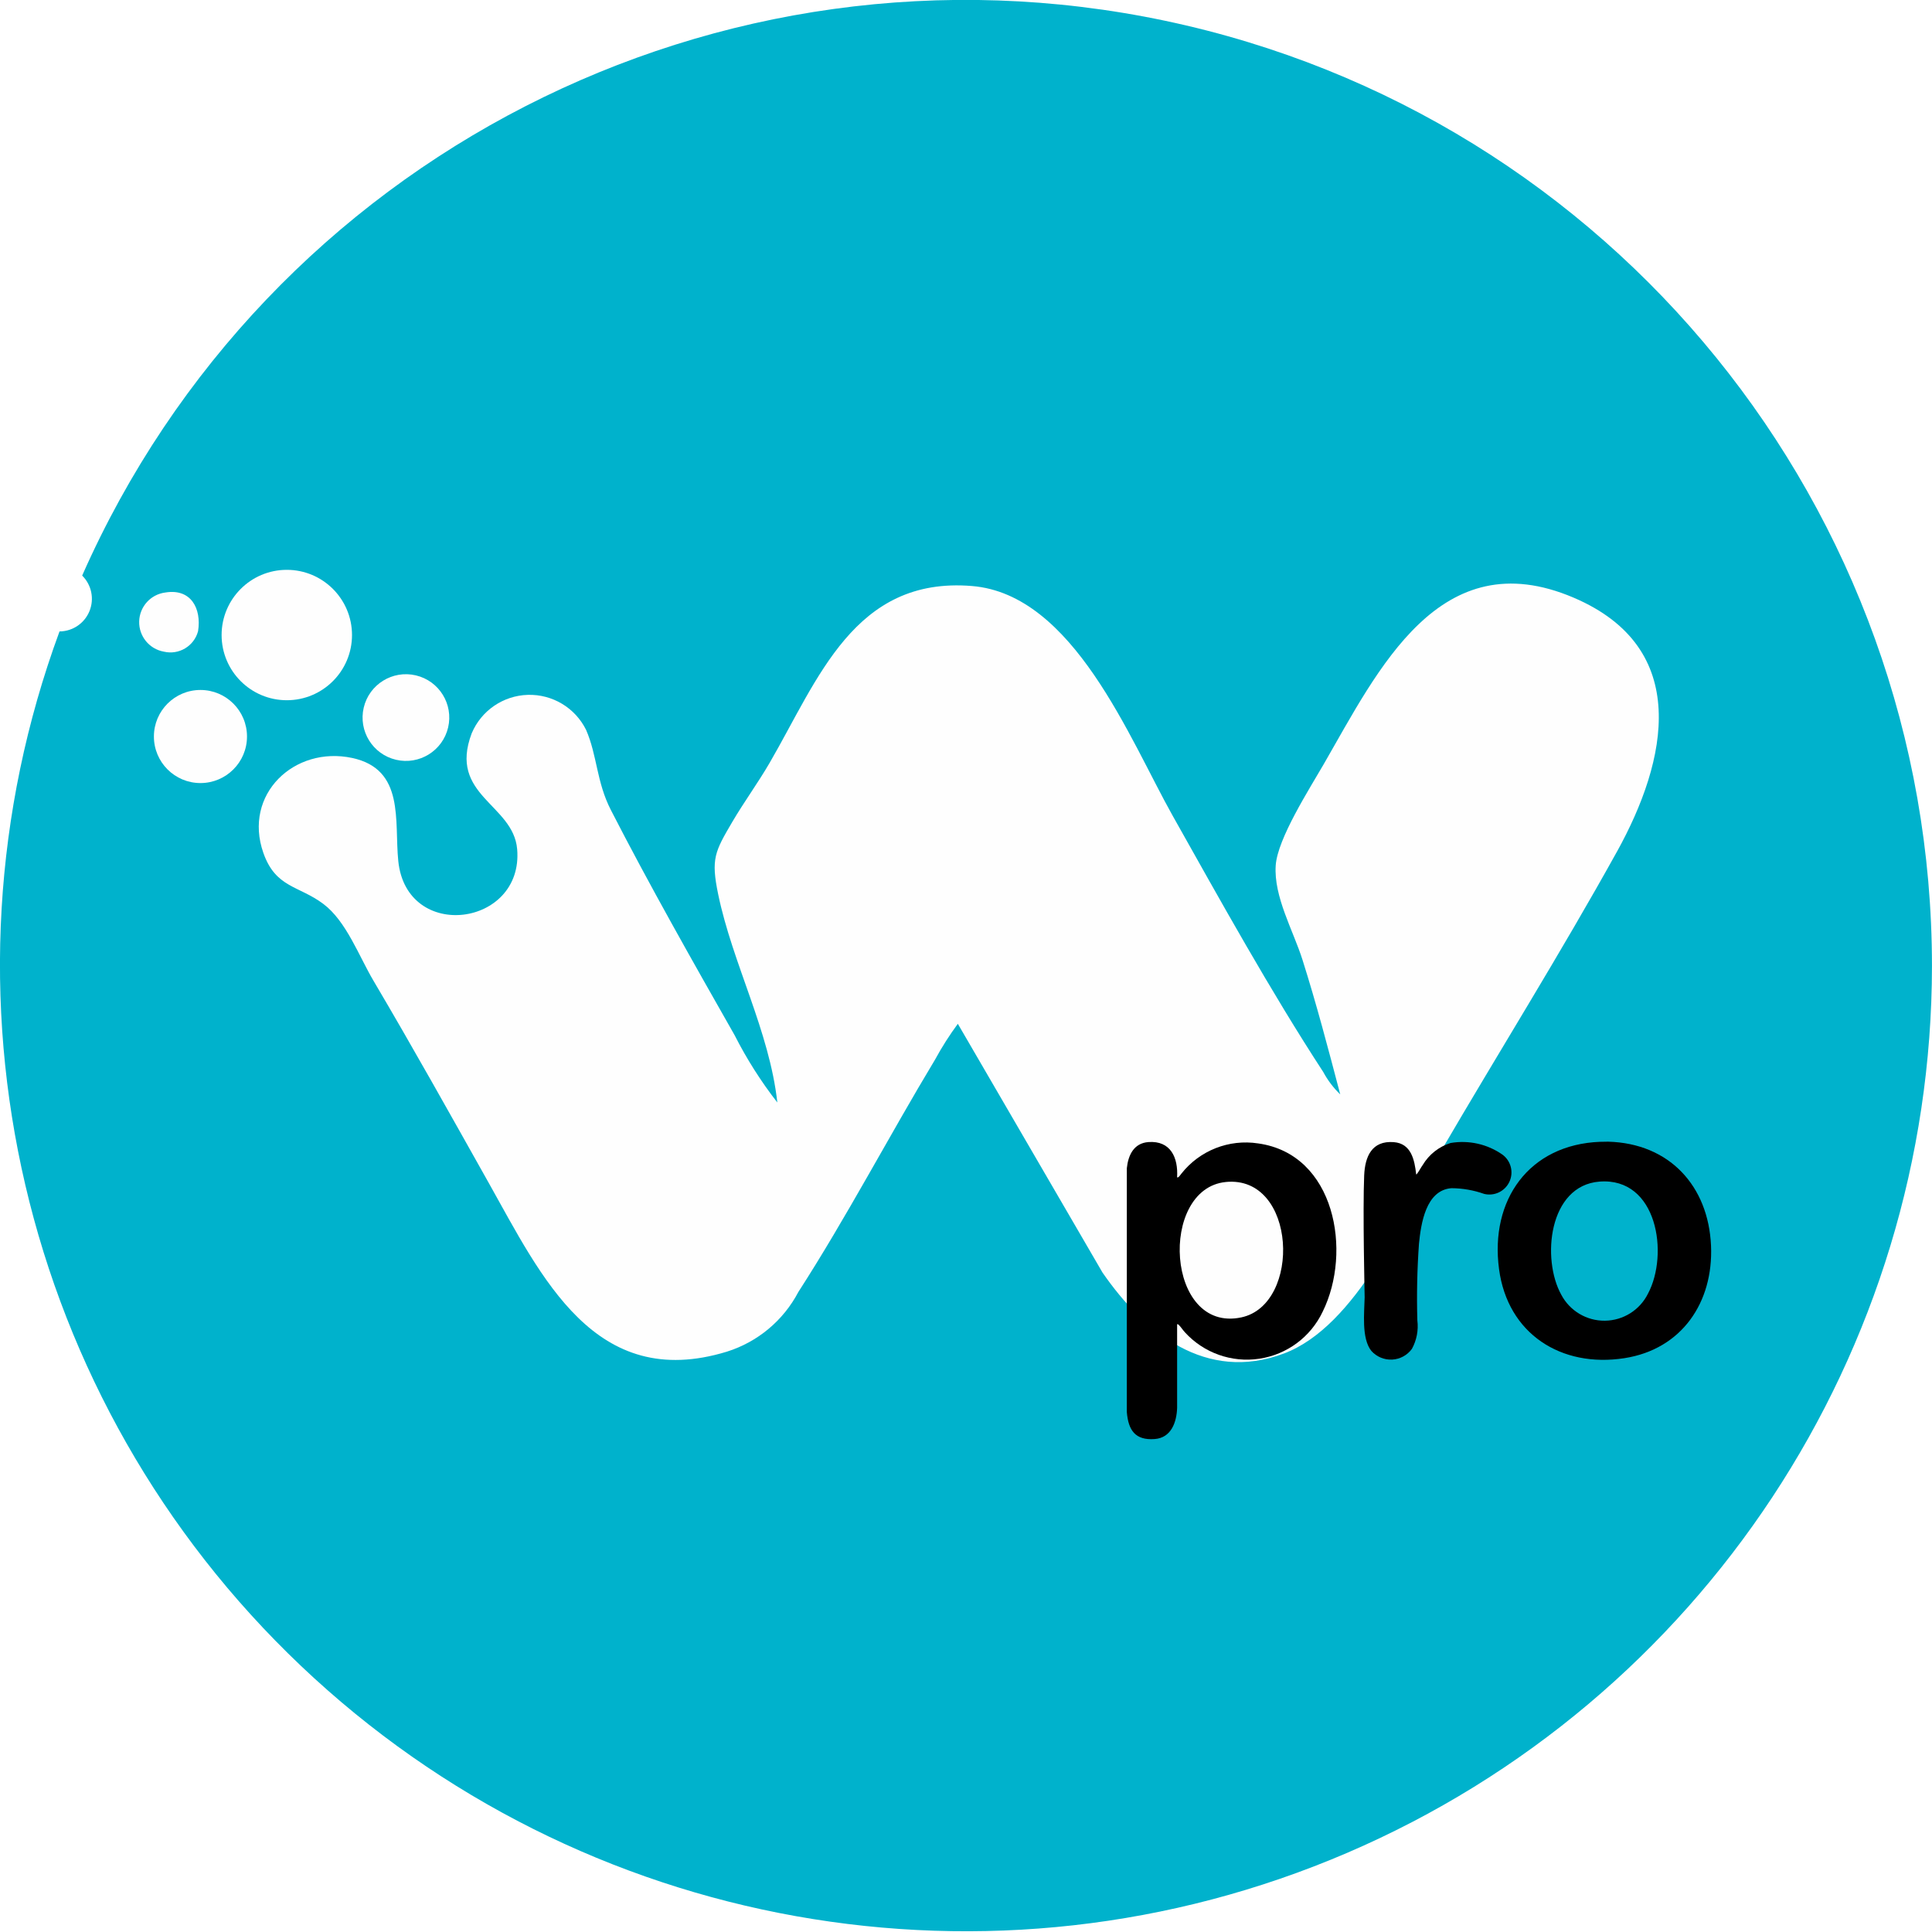
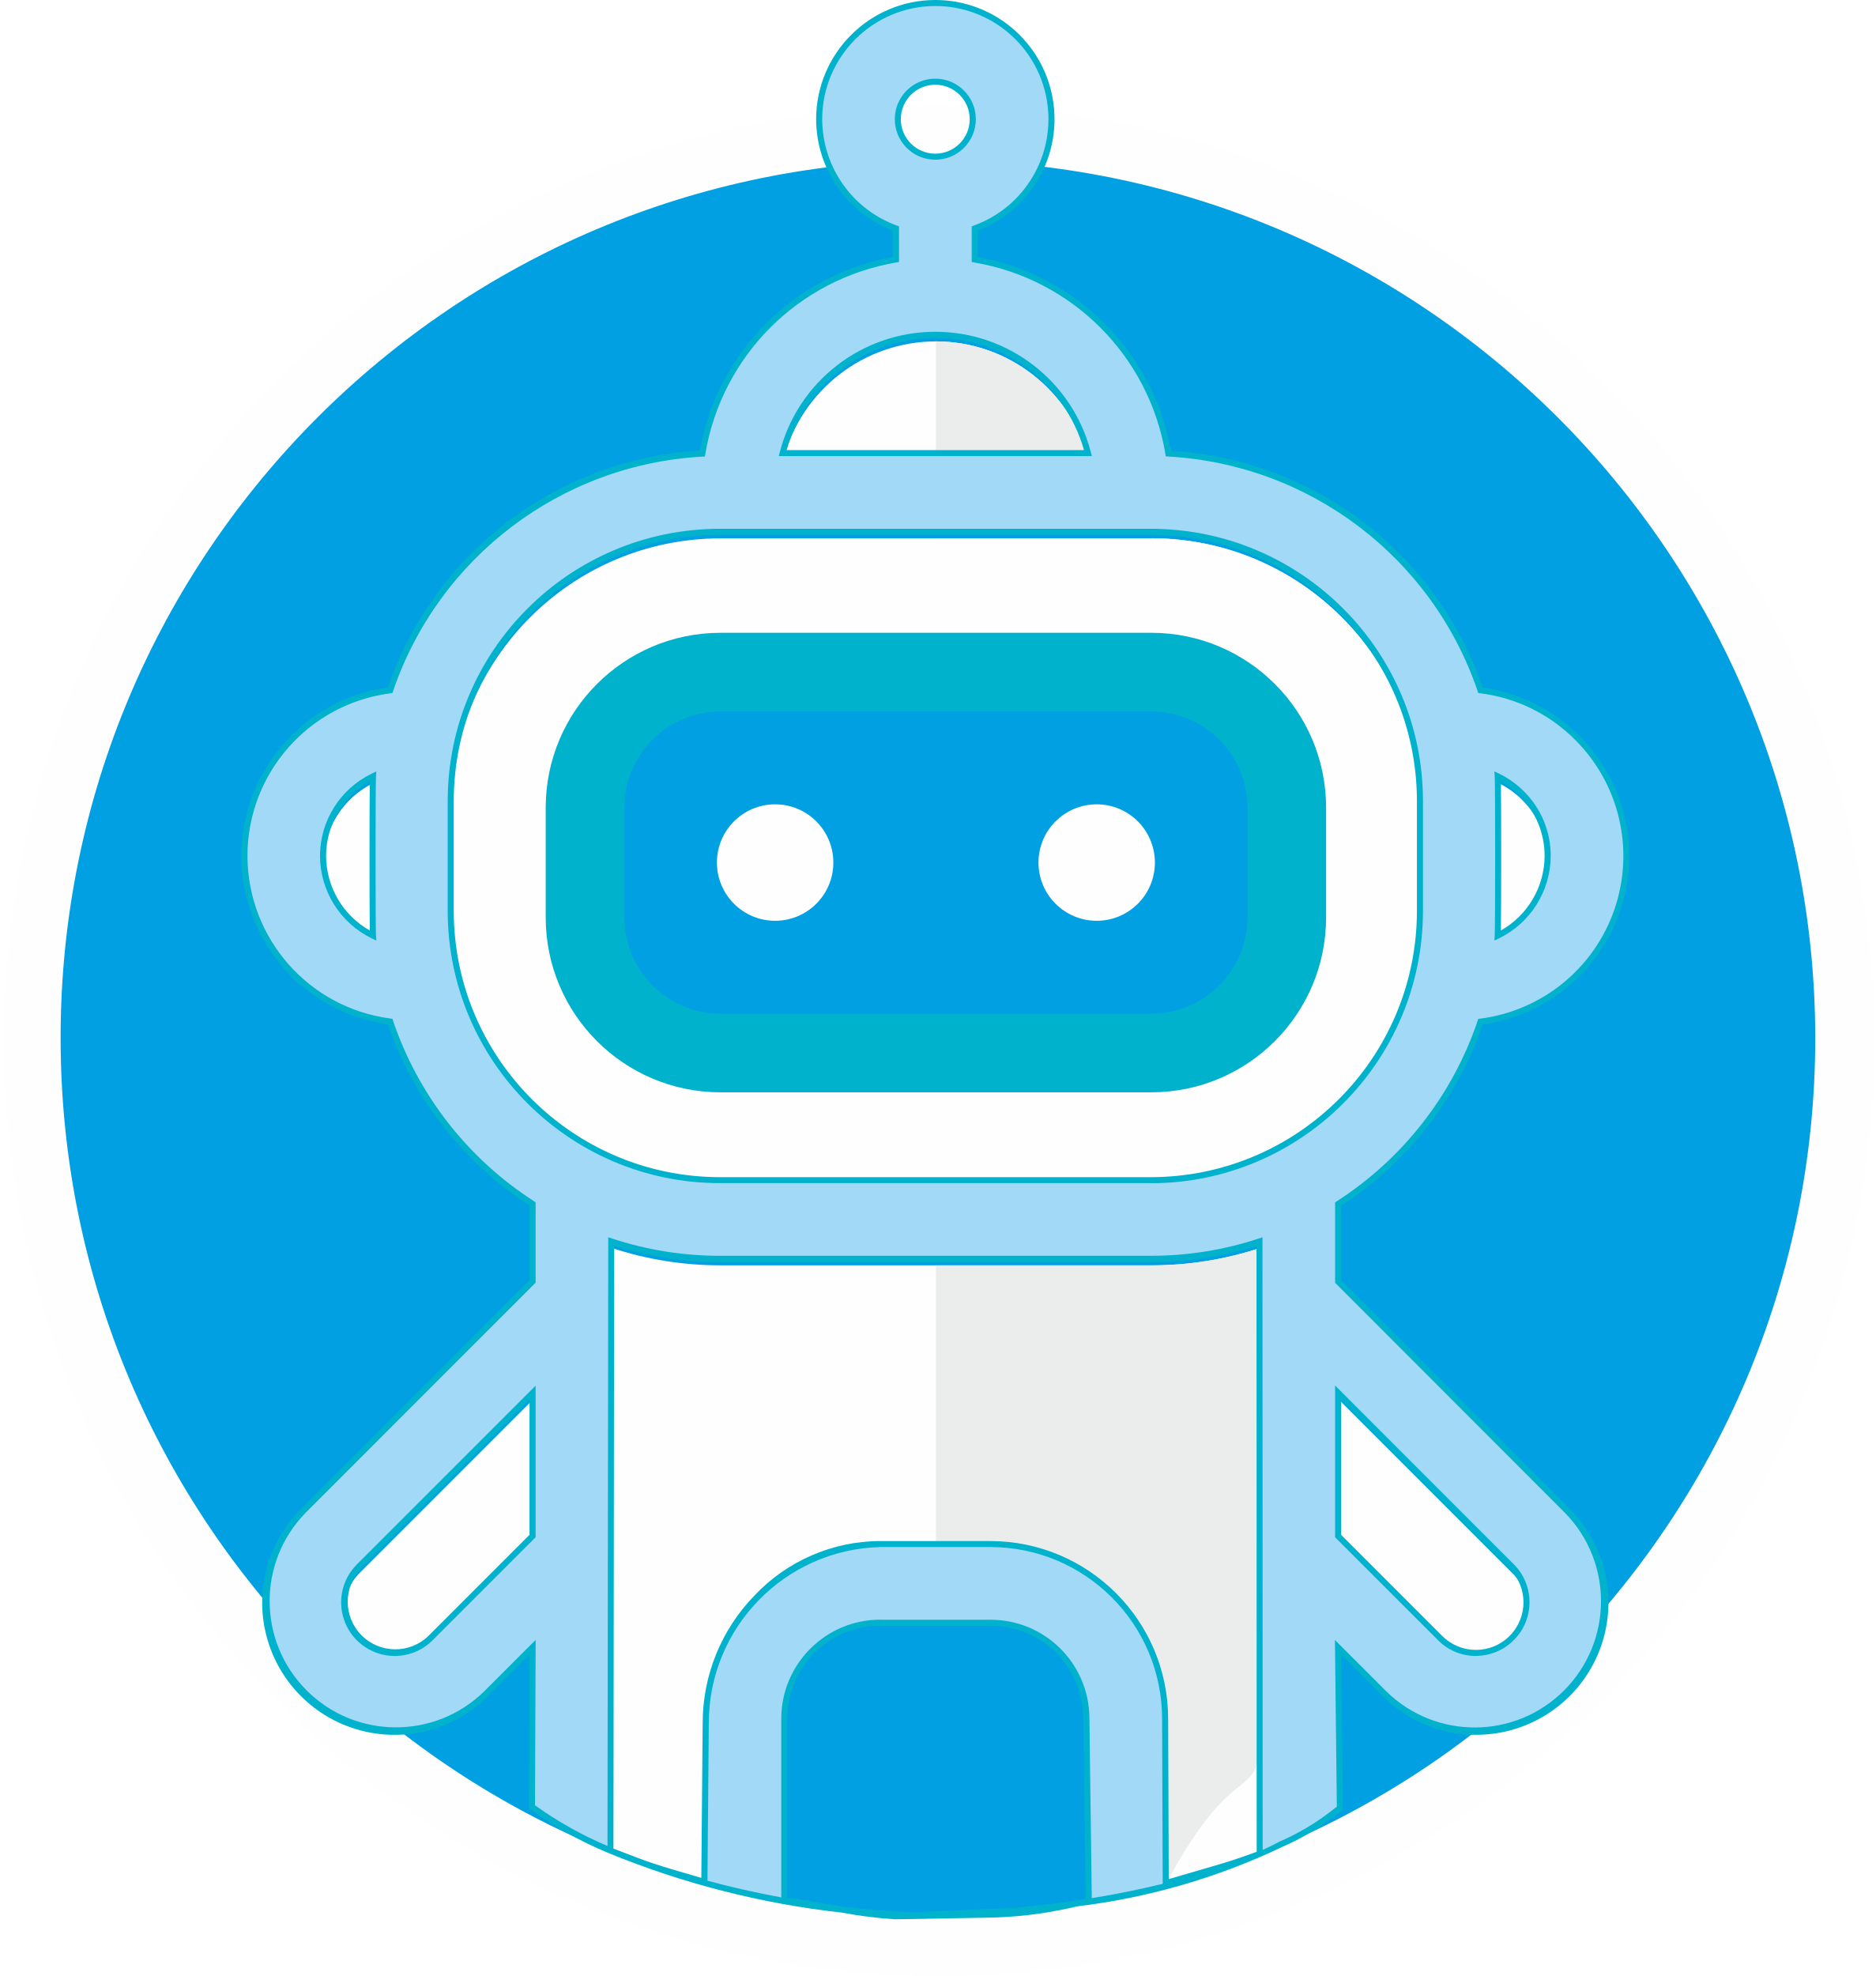
- <svg xmlns="http://www.w3.org/2000/svg" id="loginlogo" width="119" height="119.002" viewBox="0 0 119 119.002">
-   <g id="Workings_Pro">
-     <g id="Group_5628" data-name="Group 5628">
-       <path id="Path_29308" data-name="Path 29308" d="M134,74.5A59.5,59.5,0,1,1,18.666,53.893a2.009,2.009,0,0,0,1.395-3.44A59.509,59.509,0,0,1,134,74.5Z" transform="translate(-15 -15)" fill="#00b2cc" />
-       <g id="Group_5627" data-name="Group 5627" transform="translate(8.571 35.099)">
-         <path id="Path_29309" data-name="Path 29309" d="M63.73,209.289a1.762,1.762,0,0,1-2.111,1.258,1.843,1.843,0,0,1,.1-3.643C63.28,206.648,63.953,207.873,63.73,209.289Z" transform="translate(-60.101 -205.508)" fill="#fefefe" />
-         <path id="Path_29310" data-name="Path 29310" d="M70.623,241.508a2.867,2.867,0,1,1-2.866-2.868,2.867,2.867,0,0,1,2.866,2.868Z" transform="translate(-63.98 -231.24)" fill="#fefefe" />
-         <path id="Path_29311" data-name="Path 29311" d="M94.853,203.717a4.016,4.016,0,1,1-4.017-4.017A4.016,4.016,0,0,1,94.853,203.717Z" transform="translate(-81.742 -199.7)" fill="#fefefe" />
-         <circle id="Ellipse_447" data-name="Ellipse 447" cx="2.67" cy="2.67" r="2.67" transform="translate(13.22 11.085) rotate(-76.72)" fill="#fefefe" />
-         <path id="Path_29312" data-name="Path 29312" d="M182.5,220.676c-3.453,6.231-7.263,12.318-10.855,18.473-2.292,3.93-5.19,10.771-9.673,12.447-4.781,1.788-8.58-1.26-11.161-4.992L141.9,231.282a19.09,19.09,0,0,0-1.4,2.2c-2.826,4.692-5.469,9.739-8.422,14.317a7.516,7.516,0,0,1-4.4,3.677c-8.143,2.491-11.417-4.6-14.686-10.418-2.343-4.173-4.648-8.3-7.085-12.428-.9-1.52-1.674-3.671-3.092-4.734-1.511-1.133-2.934-.981-3.692-3.143-1.262-3.6,1.906-6.606,5.471-5.845,3.261.7,2.588,3.881,2.841,6.355.515,5,7.725,4.036,7.322-.735-.236-2.786-4.257-3.3-2.8-7.14a3.876,3.876,0,0,1,7.045-.211c.69,1.587.637,3.2,1.526,4.935,2.328,4.544,5.089,9.416,7.624,13.874a25.6,25.6,0,0,0,2.63,4.143c-.488-4.409-2.754-8.536-3.643-12.822-.454-2.187-.207-2.622.859-4.443.722-1.233,1.585-2.408,2.309-3.654,2.991-5.15,5.216-11.49,12.466-10.893,6.252.513,9.7,9.411,12.345,14.123,2.93,5.213,6.035,10.822,9.291,15.813a5.588,5.588,0,0,0,1.045,1.378c-.728-2.773-1.461-5.566-2.328-8.3-.57-1.8-1.777-3.879-1.646-5.806.112-1.648,2.079-4.711,2.959-6.237,3.354-5.815,7.138-13.774,15.391-10.254,7.288,3.109,5.779,10.03,2.672,15.64Z" transform="translate(-91.473 -203.32)" fill="#fefefe" />
+ <svg xmlns="http://www.w3.org/2000/svg" width="119" height="125.326" viewBox="0 0 119 125.326">
+   <g id="loginlogo" transform="translate(0 0)">
+     <g id="popPROVIDER" transform="translate(0 0)">
+       <g id="Group_5636" data-name="Group 5636" transform="translate(0 6.326)">
+         <path id="Path_29399" data-name="Path 29399" d="M69.389,50.68A57.578,57.578,0,1,1,11.81,108.258,57.577,57.577,0,0,1,69.389,50.68Z" transform="translate(-9.888 -48.758)" fill="#00a0e3" fill-rule="evenodd" />
+         <path id="Path_29400" data-name="Path 29400" d="M59.5,157.87a59.319,59.319,0,1,1,23.159-4.676A59.14,59.14,0,0,1,59.5,157.87Zm0-115.156A55.656,55.656,0,1,0,115.157,98.37,55.719,55.719,0,0,0,59.5,42.714Z" transform="translate(0 -38.87)" fill="#fefefe" />
      </g>
-     </g>
-     <g id="Group_5629" data-name="Group 5629" transform="translate(69.407 70.321)">
-       <path id="Path_29313" data-name="Path 29313" d="M383.328,387.308c.074.068.222-.181.27-.232a5.043,5.043,0,0,1,4.72-1.853c4.753.659,5.8,6.672,3.976,10.363a5.165,5.165,0,0,1-8.489,1.268c-.118-.125-.274-.365-.388-.464a.082.082,0,0,0-.089-.027v5.148c-.029.886-.363,1.845-1.38,1.921-1.2.091-1.627-.543-1.718-1.665V386.753c.084-.808.43-1.545,1.328-1.613,1.374-.1,1.841.963,1.769,2.168Zm2.987.293c-4.124.42-3.683,9.315.962,8.339C391.009,395.153,390.7,387.156,386.315,387.6Z" transform="translate(-380.23 -385.115)" />
-       <path id="Path_29314" data-name="Path 29314" d="M506.754,385.05l.485-.009c3.761.1,6.176,2.716,6.336,6.412.15,3.483-1.8,6.372-5.334,6.923-3.9.606-7.191-1.5-7.723-5.483-.57-4.247,1.832-7.677,6.237-7.845Zm-.051,2.45c-3.137.247-3.575,4.779-2.349,6.974a3,3,0,0,0,5.336-.068c1.3-2.434.583-7.187-2.987-6.906Z" transform="translate(-477.591 -385.04)" />
-       <path id="Path_29315" data-name="Path 29315" d="M460.147,387.142c.047.011.051-.013.072-.044.12-.154.226-.369.344-.532a3.067,3.067,0,0,1,1.716-1.355,4.31,4.31,0,0,1,3.2.72,1.361,1.361,0,0,1-1.127,2.417,6.166,6.166,0,0,0-2.02-.353c-1.579.122-1.876,2.182-2,3.419a47.1,47.1,0,0,0-.1,4.722,2.9,2.9,0,0,1-.334,1.754,1.606,1.606,0,0,1-2.5.127c-.62-.772-.429-2.387-.412-3.3,0-.181-.122-5.349-.029-7.51.049-1.165.475-2.153,1.821-2.049,1.079.084,1.281,1.091,1.382,1.986Z" transform="translate(-442.337 -385.129)" />
+       <path id="Path_29401" data-name="Path 29401" d="M227.205,233.253a9.213,9.213,0,0,1-9.2,9.2H195.285a9.212,9.212,0,0,1-9.2-9.2v-5.8a9.213,9.213,0,0,1,9.2-9.2H218a9.215,9.215,0,0,1,9.2,9.2v5.8Zm-6.888-23.463H192.97a17.089,17.089,0,0,0-17.07,17.069v6.986a17.089,17.089,0,0,0,17.069,17.069h27.348a17.088,17.088,0,0,0,17.069-17.069v-6.986A17.088,17.088,0,0,0,220.317,209.79Z" transform="translate(-147.271 -175.645)" fill="#fefefe" fill-rule="evenodd" />
+       <path id="Path_29402" data-name="Path 29402" d="M585.523,306.186A5.607,5.607,0,0,1,584,315.2c.036-.514.034-9.582,0-10.1A5.633,5.633,0,0,1,585.523,306.186Z" transform="translate(-488.948 -255.442)" fill="#fefefe" fill-rule="evenodd" />
+       <path id="Path_29403" data-name="Path 29403" d="M314.983,133.03a10.013,10.013,0,0,1,9.681,7.5H305.3A10.016,10.016,0,0,1,314.983,133.03Z" transform="translate(-255.61 -111.378)" fill="#fefefe" fill-rule="evenodd" />
+       <path id="Path_29404" data-name="Path 29404" d="M126.13,310.149A5.62,5.62,0,0,1,129.3,305.1c-.036.514-.036,9.582,0,10.094A5.612,5.612,0,0,1,126.13,310.149Z" transform="translate(-105.601 -255.442)" fill="#fefefe" fill-rule="evenodd" />
+       <path id="Path_29405" data-name="Path 29405" d="M139.858,560.877a3.209,3.209,0,1,1-4.538-4.539l11.007-11.007v9.079l-6.47,6.468Z" transform="translate(-112.508 -456.572)" fill="#fefefe" fill-rule="evenodd" />
+       <path id="Path_29406" data-name="Path 29406" d="M273.177,526.8l-.02-10.2a11.092,11.092,0,0,0-11.081-11.079h-6.984a11.092,11.092,0,0,0-11.081,11.079l-.112,9.93c-3.8-1.1-2.694-.322-5.96-1.748l.085-38.447a21.962,21.962,0,0,0,6.886,1.1h27.348a21.973,21.973,0,0,0,6.888-1.1l-.024,38.419c-3.761,1.333-1.079.547-5.946,2.044Z" transform="translate(-199.213 -407.184)" fill="#fefefe" fill-rule="evenodd" />
+       <path id="Path_29407" data-name="Path 29407" d="M532.789,560.868a3.208,3.208,0,0,1-4.539,0l-6.47-6.468v-9.08l11.009,11.009a3.208,3.208,0,0,1,0,4.539h0Z" transform="translate(-436.855 -456.564)" fill="#fefefe" fill-rule="evenodd" />
+       <path id="Path_29408" data-name="Path 29408" d="M364.782,133.03h0v7.5h9.684A10.016,10.016,0,0,0,364.782,133.03Z" transform="translate(-305.409 -111.378)" fill="#ebecec" fill-rule="evenodd" />
+       <path id="Path_29409" data-name="Path 29409" d="M368.273,505.526a11.092,11.092,0,0,1,11.081,11.079l0,10.1c4.626-8.708,5.988-4.718,5.986-9.891V486.34a21.971,21.971,0,0,1-6.888,1.1H364.78v18.083h3.493Z" transform="translate(-305.409 -407.183)" fill="#ebecec" fill-rule="evenodd" />
+       <path id="Path_29410" data-name="Path 29410" d="M378.455,209.79H364.78v8.457h11.359a9.215,9.215,0,0,1,9.2,9.2v5.8a9.213,9.213,0,0,1-9.2,9.2H364.78v8.457h13.675a17.088,17.088,0,0,0,17.069-17.069v-6.986a17.088,17.088,0,0,0-17.069-17.069Z" transform="translate(-305.409 -175.645)" fill="#fefefe" fill-rule="evenodd" />
+       <g id="Group_5637" data-name="Group 5637" transform="translate(15.312)">
+         <path id="Path_29411" data-name="Path 29411" d="M175.645,104.877a3.208,3.208,0,0,1-4.539,0l-6.47-6.47V89.329l11.009,11.009a3.208,3.208,0,0,1,0,4.539h0ZM152.758,75.841H125.409a17.089,17.089,0,0,1-17.069-17.07V51.787a17.089,17.089,0,0,1,17.069-17.07h27.348a17.089,17.089,0,0,1,17.069,17.07v6.984a17.089,17.089,0,0,1-17.069,17.07Zm6.9,42.723c-2.1.762-1.611.575-5.962,1.855l-.039-10.425a11.093,11.093,0,0,0-11.081-11.081H135.59a11.317,11.317,0,0,0-11.069,11.349l-.086,10.076a42.874,42.874,0,0,1-5.96-1.981l.047-38.629a21.978,21.978,0,0,0,6.888,1.1h27.348a21.978,21.978,0,0,0,6.888-1.1l.011,38.834Zm-10.843,3a30.563,30.563,0,0,1-6.575.858l-5.685.1c-2.222-.1-4.78-.749-7.052-1.021V109.994a6.1,6.1,0,0,1,6.089-6.09h6.986a6.062,6.062,0,0,1,6.086,6.053l.153,11.611Zm-9.73-99.344a10.013,10.013,0,0,1,9.681,7.5H129.4a10.017,10.017,0,0,1,9.684-7.5Zm0-16.055a2.378,2.378,0,1,1-2.38,2.378A2.381,2.381,0,0,1,139.084,6.17ZM113.531,98.408l-6.47,6.47a3.21,3.21,0,1,1-4.539-4.539l11.009-11.009v9.079h0ZM103.406,60.325a5.608,5.608,0,0,1,0-10.094c-.036.513-.036,9.58,0,10.094Zm72.879-9.01a5.605,5.605,0,0,1-1.523,9.01c.036-.514.036-9.58,0-10.1a5.608,5.608,0,0,1,1.523,1.086ZM164.636,82.27V77.353a22.157,22.157,0,0,0,9.036-11.567,10.594,10.594,0,0,0,0-21.016,22.106,22.106,0,0,0-19.806-15.016,15.026,15.026,0,0,0-12.287-12.31V15.482a7.369,7.369,0,1,0-4.992,0v1.963A15.026,15.026,0,0,0,124.3,29.754,22.1,22.1,0,0,0,104.495,44.77a10.594,10.594,0,0,0,0,21.016,22.174,22.174,0,0,0,9.038,11.567V82.27L98.994,96.808a8.2,8.2,0,1,0,11.6,11.6l2.941-2.939-.039,10.12c4.528,3.416,14.137,6.466,24.095,6.87l6.452-.27c7.5-.693,13.169-2.241,16.977-4.233a15.178,15.178,0,0,0,3.735-2.29l-.116-10.2,2.941,2.939a8.2,8.2,0,1,0,11.6-11.6Z" transform="translate(-95.06 -0.988)" fill="#a2d9f7" fill-rule="evenodd" />
+         <path id="Path_29412" data-name="Path 29412" d="M135.577,121.731a27.942,27.942,0,0,1-3.421-.428,54.964,54.964,0,0,1-14.8-3.781l-.052-.023a24.219,24.219,0,0,1-4.906-2.749l-.076-.059.037-9.751-2.611,2.611A8.392,8.392,0,1,1,97.88,95.683L112.361,81.2V76.469a22.407,22.407,0,0,1-8.989-11.5,10.787,10.787,0,0,1-6.134-18.309,10.658,10.658,0,0,1,6.134-3.055,22.3,22.3,0,0,1,19.787-15.026A15.173,15.173,0,0,1,135.416,16.3V14.627a7.589,7.589,0,0,1-4.873-7.067A7.569,7.569,0,0,1,138.1,0h0a7.56,7.56,0,0,1,2.689,14.627V16.3a15.175,15.175,0,0,1,12.257,12.287,22.3,22.3,0,0,1,19.787,15.026,10.785,10.785,0,0,1,9.294,10.685,10.806,10.806,0,0,1-9.294,10.68,22.4,22.4,0,0,1-8.988,11.5V81.2l14.481,14.481a8.392,8.392,0,1,1-11.868,11.868l-2.607-2.606.111,9.823-.076.059c-.243.182-.425.326-.576.444a15.549,15.549,0,0,1-3.187,1.864,41.854,41.854,0,0,1-13,3.773l-.446.1a25.912,25.912,0,0,1-5.409.623l-5.69.1Zm-3.337-.8c1.458.171,2.923.29,4.375.348l6.436-.27q2.068-.19,3.994-.475c.189-.041.382-.078.594-.116l-.151-11.445a5.885,5.885,0,0,0-5.894-5.864h-6.986a5.9,5.9,0,0,0-5.9,5.9v11.343c.864.109,1.779.272,2.664.428l.861.151Zm2.37-18.2H141.6a6.268,6.268,0,0,1,6.278,6.245l.15,11.413q2.378-.386,4.5-.91l-.039-10.464A10.9,10.9,0,0,0,141.6,98.12H134.61a11.167,11.167,0,0,0-10.877,11.157l-.086,10.006c1.507.407,3.078.763,4.683,1.058V109.008a6.289,6.289,0,0,1,6.281-6.283Zm0-4.99H141.6a11.286,11.286,0,0,1,11.273,11.273l.037,10.168c.885-.26,1.559-.457,2.093-.612,1.88-.547,2-.583,3.486-1.121l-.011-38.436a22.184,22.184,0,0,1-6.7,1.03H124.43a22.184,22.184,0,0,1-6.7-1.03l-.047,38.232c.737.278,1.217.464,1.567.6q.913.353,2.3.758c.422.122.97.283,1.709.5l.085-9.823a11.612,11.612,0,0,1,3.3-8.1,11.015,11.015,0,0,1,7.964-3.442Zm24.248-19.258v.265l.011,38.582q.559-.256,1.077-.529a15.271,15.271,0,0,0,3.128-1.826c.137-.106.3-.233.5-.389l-.12-10.571,3.275,3.273a8.01,8.01,0,0,0,11.326-11.328L163.464,81.359v-5.1l.088-.057a22.006,22.006,0,0,0,8.958-11.466l.039-.114.119-.015A10.4,10.4,0,0,0,178.7,46.932a10.275,10.275,0,0,0-6.03-2.961l-.12-.015-.039-.114a22.029,22.029,0,0,0-19.634-14.886l-.155-.008L152.7,28.8a14.794,14.794,0,0,0-12.129-12.152l-.16-.028V14.355l.127-.046A7.177,7.177,0,0,0,138.1.381h0a7.185,7.185,0,0,0-7.173,7.176,7.2,7.2,0,0,0,4.746,6.753l.127.046v2.261l-.16.028A14.792,14.792,0,0,0,123.512,28.8l-.026.153-.155.008A22.023,22.023,0,0,0,103.7,43.843l-.039.114-.119.015a10.4,10.4,0,0,0-9.075,10.317A10.419,10.419,0,0,0,103.54,64.6l.119.015.039.114a22.013,22.013,0,0,0,8.96,11.466l.088.057v5.1L98.151,95.952a8.01,8.01,0,0,0,11.326,11.328l3.271-3.27-.041,10.49a23.92,23.92,0,0,0,4.6,2.581l.047-38.608.252.083a21.806,21.806,0,0,0,6.828,1.092h27.348a21.806,21.806,0,0,0,6.828-1.092l.252-.083Zm13.537,26.546a3.374,3.374,0,0,1-2.4-1L163.464,97.5V87.875L174.8,99.212a3.4,3.4,0,0,1,0,4.81h0a3.387,3.387,0,0,1-2.406,1Zm-8.546-7.682,6.413,6.413a3.018,3.018,0,1,0,4.269-4.268L163.848,88.8v8.535Zm-60.035,7.682a3.4,3.4,0,0,1-2.406-5.807l11.336-11.336V97.5l-6.527,6.527a3.38,3.38,0,0,1-2.4,1ZM112.36,88.8,101.678,99.487a3.019,3.019,0,0,0,4.269,4.269l6.413-6.413V88.808Zm39.419-13.76H124.43a17.281,17.281,0,0,1-17.261-17.262V50.8A17.281,17.281,0,0,1,124.43,33.537h27.348A17.281,17.281,0,0,1,169.039,50.8v6.984a17.281,17.281,0,0,1-17.261,17.262ZM124.43,33.921A16.9,16.9,0,0,0,107.553,50.8v6.984A16.9,16.9,0,0,0,124.43,74.661h27.348a16.9,16.9,0,0,0,16.877-16.878V50.8a16.9,16.9,0,0,0-16.877-16.878H124.43Zm49.137,25.734.023-.332c.036-.518.036-9.551,0-10.07l-.023-.33.3.145a5.78,5.78,0,0,1,1.576,1.123h0a5.762,5.762,0,0,1,1.7,4.1,5.842,5.842,0,0,1-3.273,5.218l-.3.145Zm.415-10.093c.024,1.574.024,7.878,0,9.453a5.457,5.457,0,0,0,2.773-4.723,5.384,5.384,0,0,0-1.585-3.83,5.461,5.461,0,0,0-1.187-.9ZM102.641,59.655l-.3-.145a5.841,5.841,0,0,1-3.273-5.22,5.808,5.808,0,0,1,3.275-5.22l.3-.145-.023.33c-.036.516-.036,9.549,0,10.068l.023.332Zm-.415-10.091a5.419,5.419,0,0,0-2.772,4.727,5.455,5.455,0,0,0,2.773,4.725c-.024-1.576-.024-7.878,0-9.451ZM148.033,28.93H128.172l.062-.241a10.19,10.19,0,0,1,9.87-7.646h0a10.185,10.185,0,0,1,9.866,7.646l.062.239Zm-19.362-.384h18.864a9.808,9.808,0,0,0-18.864,0ZM138.1,10.13a2.57,2.57,0,1,1,2.572-2.57A2.572,2.572,0,0,1,138.1,10.13Zm0-4.756a2.186,2.186,0,1,0,2.186,2.186A2.189,2.189,0,0,0,138.1,5.374Z" transform="translate(-94.08 0)" fill="#00b2cc" />
+       </g>
+       <path id="Path_29413" data-name="Path 29413" d="M257.216,264.655a6.1,6.1,0,0,1-6.089,6.089H223.781a6.1,6.1,0,0,1-6.09-6.089v-6.986a6.1,6.1,0,0,1,6.089-6.089h27.348a6.1,6.1,0,0,1,6.089,6.089Zm-6.089-18.065H223.781A11.093,11.093,0,0,0,212.7,257.669v6.986a11.091,11.091,0,0,0,11.079,11.079h27.348a11.091,11.091,0,0,0,11.079-11.079v-6.986a11.092,11.092,0,0,0-11.079-11.079Z" transform="translate(-178.081 -206.455)" fill="#00b2cc" fill-rule="evenodd" />
+       <path id="Path_29414" data-name="Path 29414" d="M283.123,320.816a3.693,3.693,0,1,0-3.693-3.693A3.694,3.694,0,0,0,283.123,320.816Z" transform="translate(-233.95 -262.416)" fill="#fefefe" fill-rule="evenodd" />
+       <path id="Path_29415" data-name="Path 29415" d="M408.453,320.816a3.693,3.693,0,1,0-3.693-3.693A3.693,3.693,0,0,0,408.453,320.816Z" transform="translate(-338.881 -262.416)" fill="#fefefe" fill-rule="evenodd" />
    </g>
  </g>
</svg>
